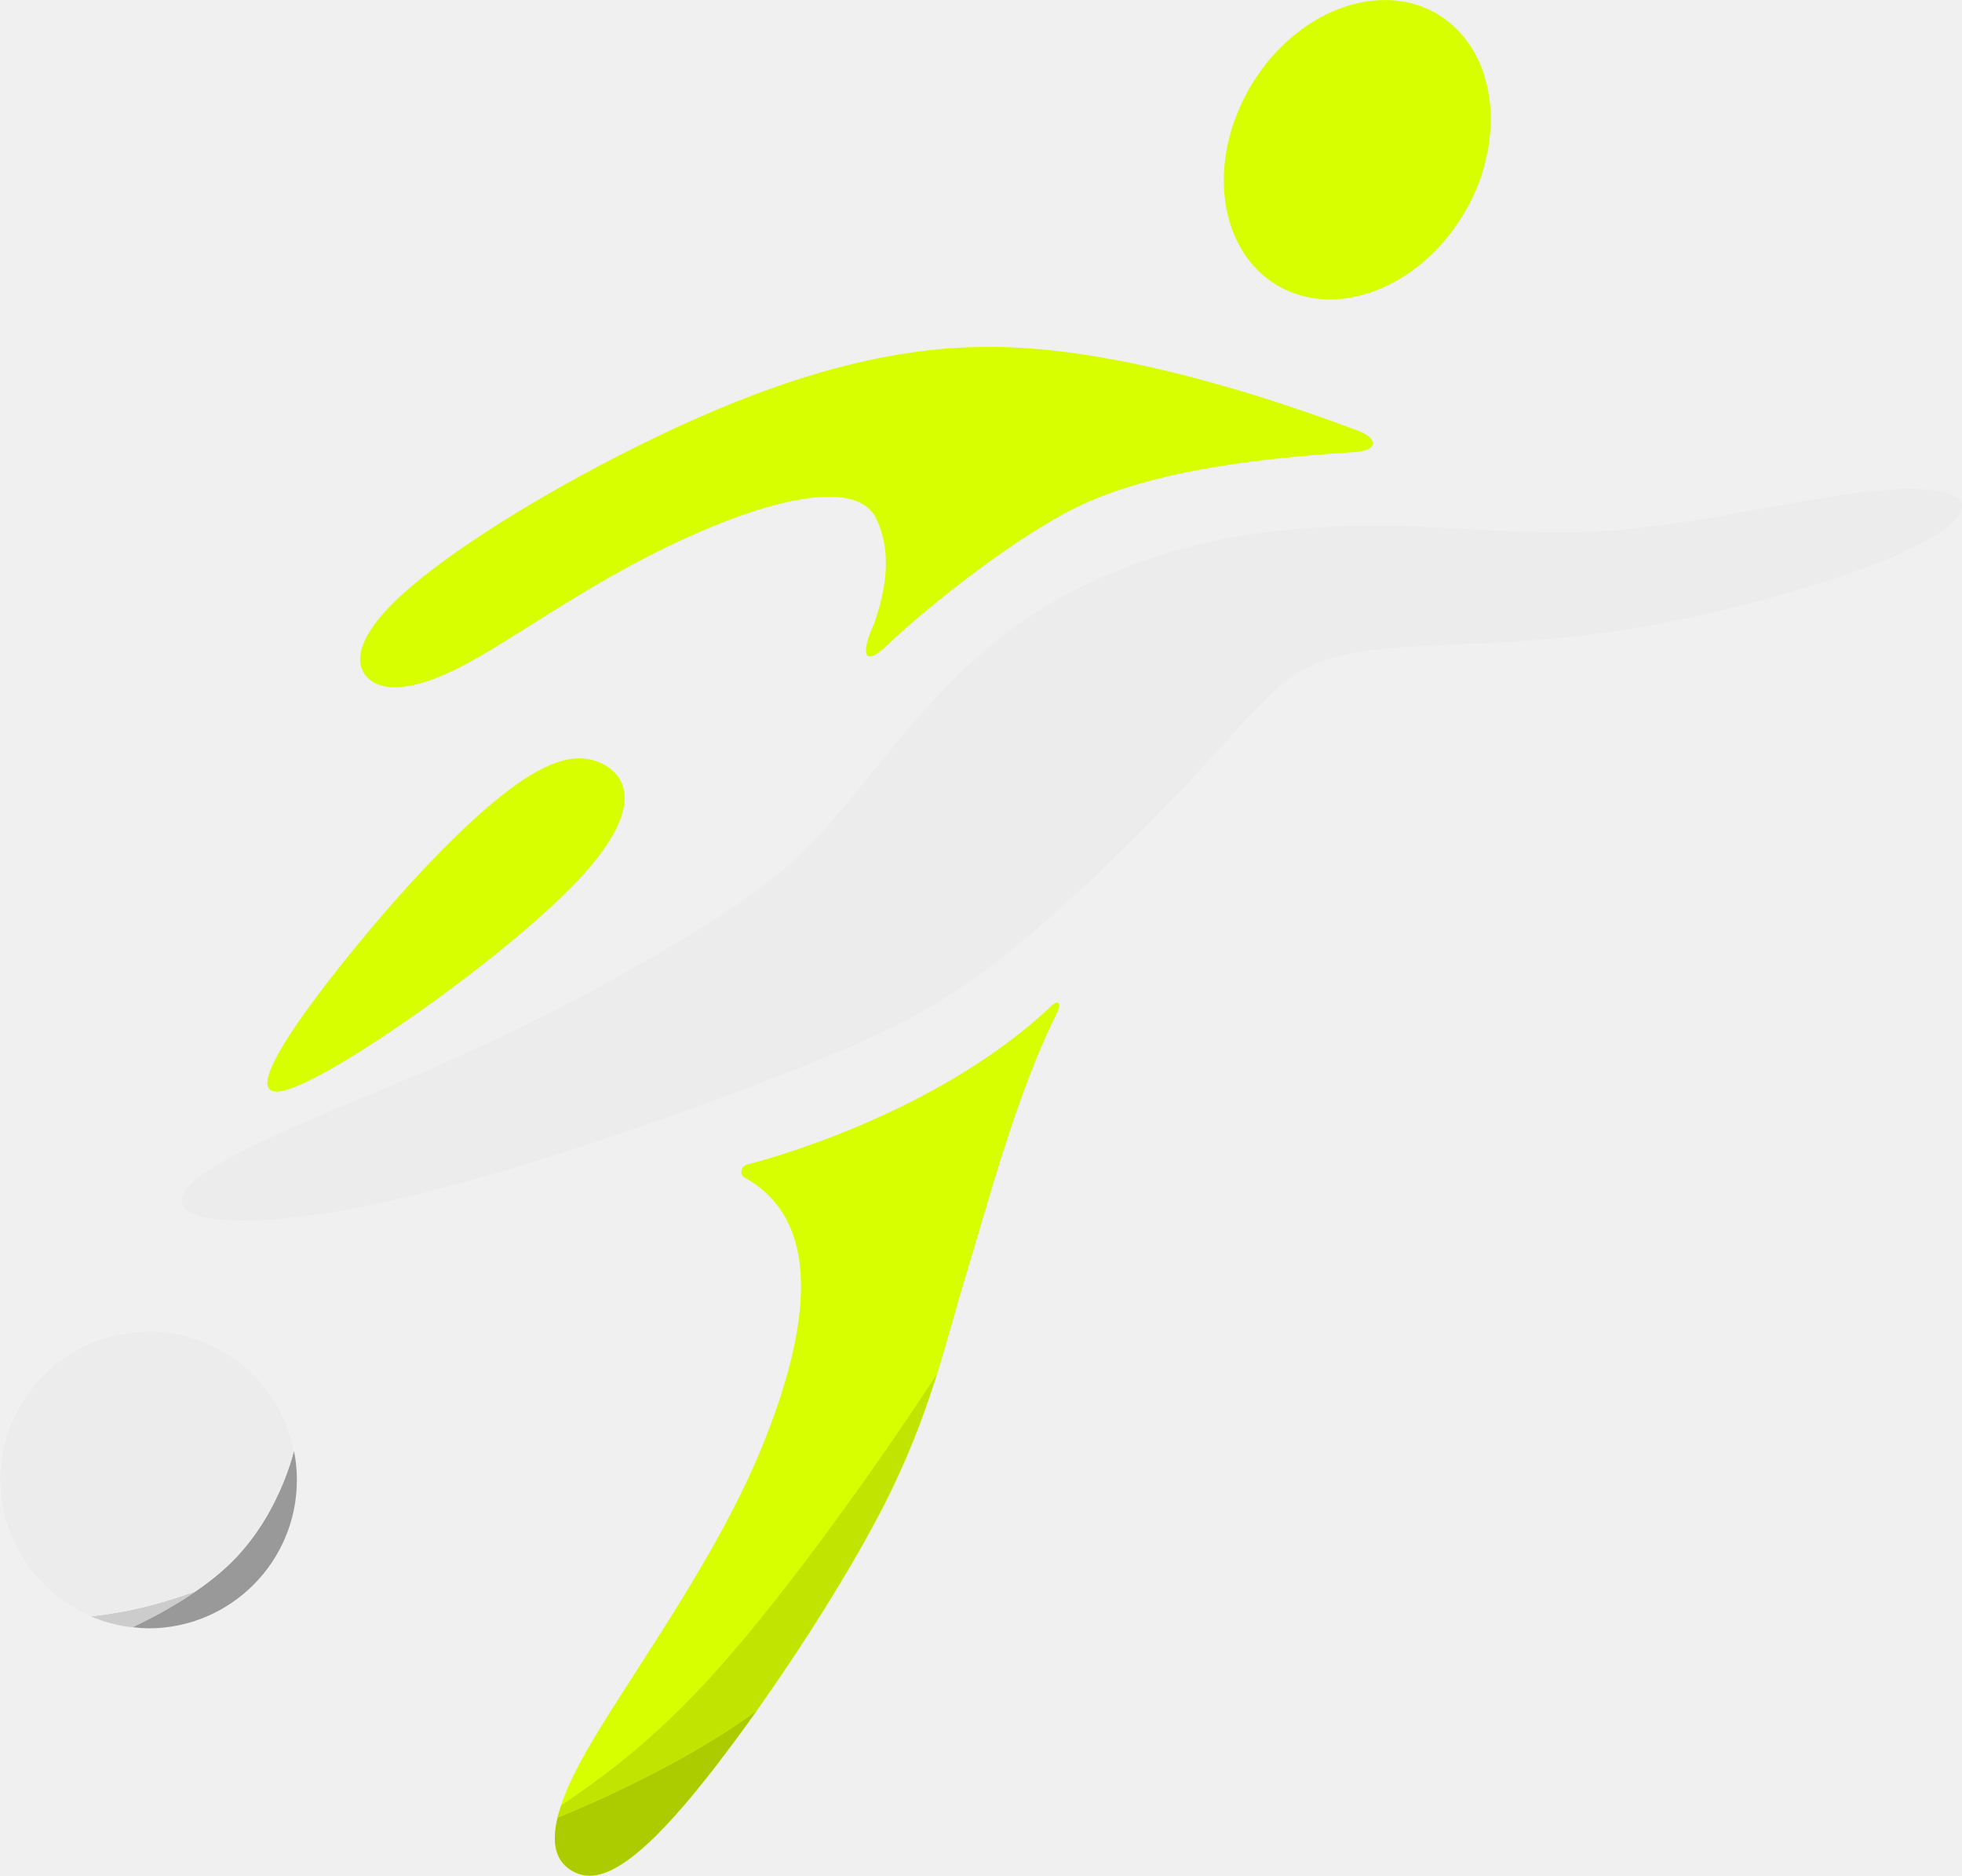
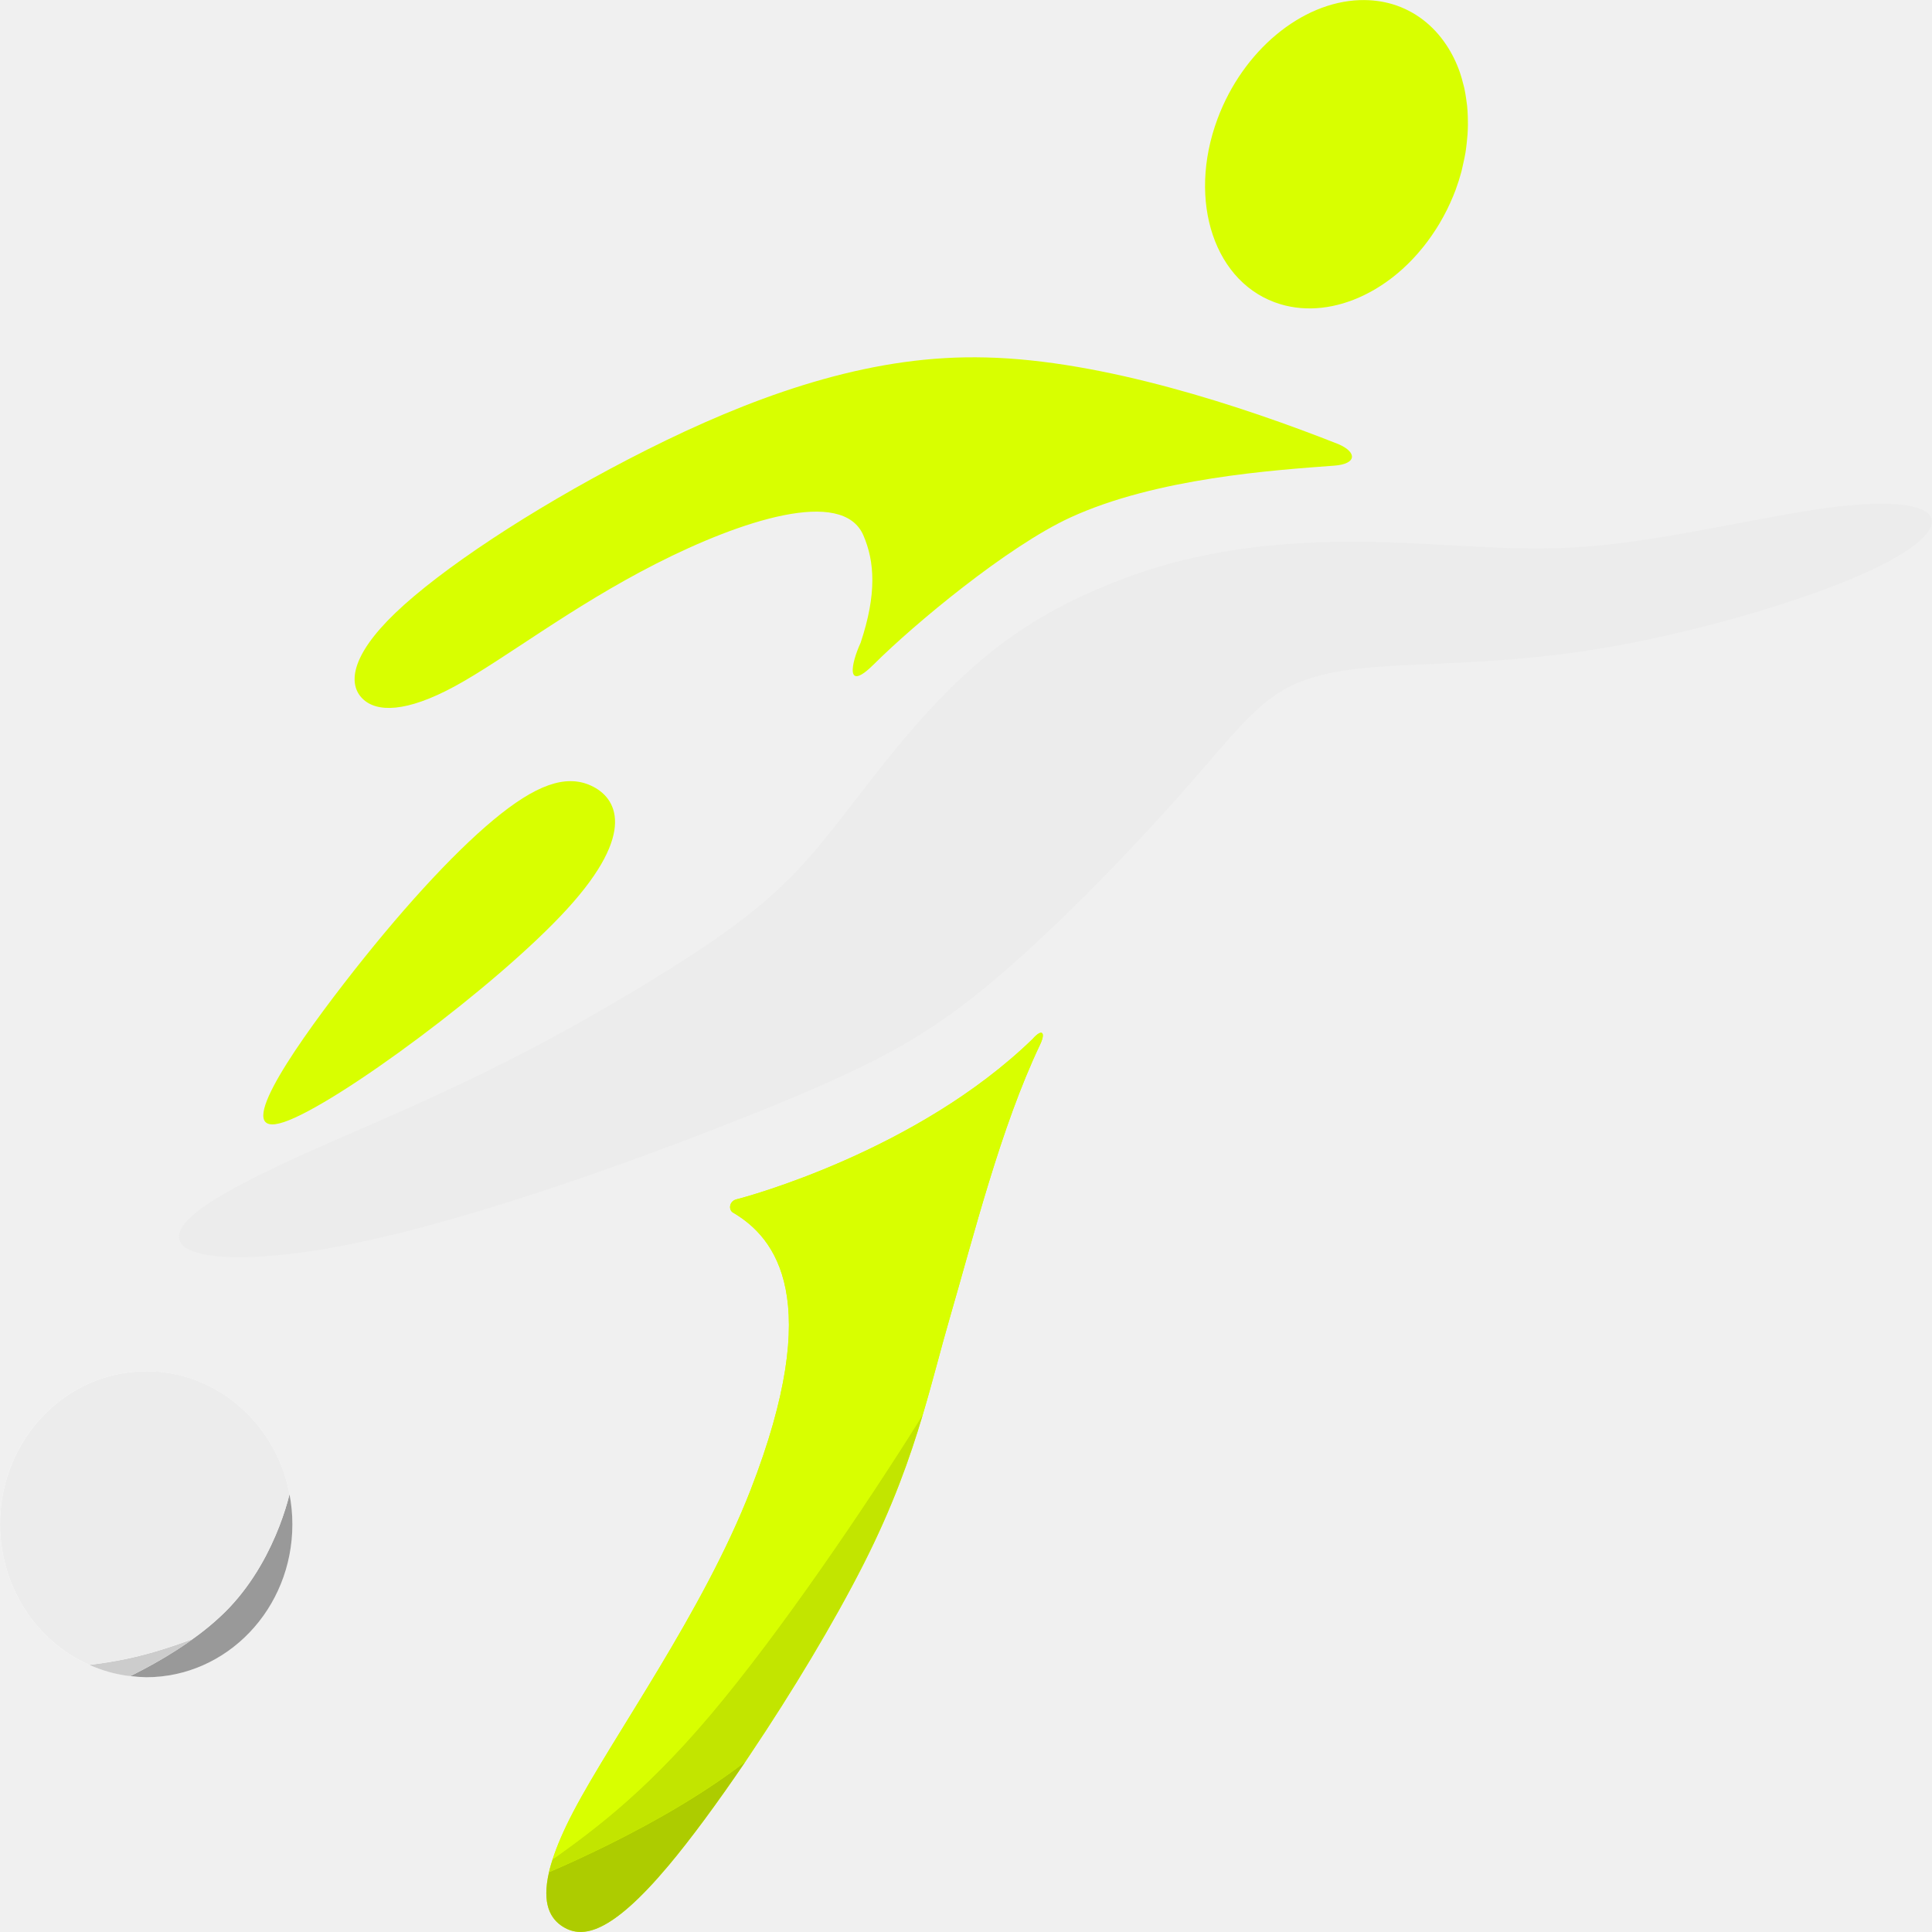
- <svg xmlns="http://www.w3.org/2000/svg" width="238.55" height="228.013" viewBox="0 0 63.116 60.328" version="1.1" id="svg1">
+ <svg xmlns="http://www.w3.org/2000/svg" width="239.874" height="239.874" viewBox="0 0 63.467 63.467" version="1.1" id="svg1">
  <defs id="defs1">
    </defs>
-   <g id="layer1" transform="translate(-83.33739,-106.1487)">
-     <g id="g45">
-       <path id="path33-9" style="fill:#ffffff;fill-opacity:1;stroke:none;stroke-width:0.024;stroke-linecap:round;stroke-linejoin:round;stroke-dasharray:none;stroke-dashoffset:0;stroke-opacity:1;paint-order:stroke fill markers" d="m 88.114,148.969 a 4.776,4.776 0 0 0 -4.776,4.776 4.776,4.776 0 0 0 2.897,4.383 4.776,4.776 0 0 0 0.023,0.008 4.776,4.776 0 0 0 1.249,0.342 4.776,4.776 0 0 0 0.088,0.006 4.776,4.776 0 0 0 0.519,0.038 4.776,4.776 0 0 0 4.776,-4.777 4.776,4.776 0 0 0 -0.095,-0.943 4.776,4.776 0 0 0 -0.023,-0.102 4.776,4.776 0 0 0 -4.659,-3.731 z m 4.076,5.443 c -0.052,0.105 -0.108,0.212 -0.167,0.32 -0.06,0.108 -0.123,0.217 -0.19,0.327 0.067,-0.11 0.131,-0.218 0.19,-0.327 0.06,-0.108 0.115,-0.215 0.167,-0.32 z m -2.366,2.783 c -0.12,0.086 -0.241,0.17 -0.363,0.251 0.056,-0.037 0.11,-0.076 0.165,-0.114 0.008,-0.006 0.016,-0.011 0.024,-0.017 0.058,-0.04 0.116,-0.079 0.174,-0.12 z m -0.454,0.227 c -0.117,0.04 -0.245,0.082 -0.38,0.125 0.135,-0.043 0.262,-0.085 0.38,-0.125 z" />
-       <g id="g44" transform="translate(0.021033,0.008965)">
-         <path id="path33" style="fill:#999999;fill-opacity:1;stroke:none;stroke-width:0.024;stroke-linecap:round;stroke-linejoin:round;stroke-dasharray:none;stroke-dashoffset:0;stroke-opacity:1;paint-order:stroke fill markers" d="m 92.775,152.793 c -0.005,0.02 -0.008,0.036 -0.014,0.057 -0.015,0.059 -0.034,0.124 -0.054,0.194 -0.021,0.07 -0.044,0.145 -0.071,0.225 -0.026,0.08 -0.055,0.164 -0.088,0.253 -0.032,0.088 -0.068,0.181 -0.106,0.276 -0.039,0.095 -0.081,0.194 -0.126,0.295 -0.045,0.101 -0.094,0.205 -0.146,0.31 -0.052,0.105 -0.108,0.212 -0.167,0.32 -0.06,0.108 -0.123,0.217 -0.19,0.327 -0.034,0.055 -0.068,0.11 -0.104,0.165 -0.036,0.055 -0.072,0.11 -0.11,0.165 -0.038,0.055 -0.076,0.109 -0.116,0.164 -0.04,0.055 -0.08,0.109 -0.122,0.163 -0.042,0.054 -0.084,0.108 -0.128,0.162 -0.044,0.054 -0.089,0.107 -0.135,0.16 -0.046,0.053 -0.093,0.105 -0.141,0.157 -0.048,0.052 -0.098,0.104 -0.148,0.155 -0.05,0.051 -0.102,0.101 -0.155,0.15 -0.053,0.05 -0.106,0.098 -0.161,0.147 -0.055,0.048 -0.11,0.096 -0.166,0.143 -0.056,0.047 -0.113,0.094 -0.171,0.14 -0.058,0.046 -0.116,0.091 -0.175,0.135 -0.059,0.044 -0.118,0.088 -0.178,0.131 -0.12,0.086 -0.241,0.17 -0.363,0.251 -0.122,0.081 -0.245,0.159 -0.367,0.234 -0.123,0.075 -0.245,0.147 -0.366,0.217 -0.121,0.069 -0.241,0.136 -0.359,0.199 -0.118,0.063 -0.234,0.123 -0.347,0.18 -0.113,0.057 -0.222,0.111 -0.328,0.162 -0.035,0.017 -0.066,0.031 -0.1,0.046 a 4.776,4.776 0 0 0 0.519,0.038 4.776,4.776 0 0 0 4.776,-4.777 4.776,4.776 0 0 0 -0.095,-0.943 z" />
-         <path id="path35" style="fill:#cccccc;fill-opacity:1;stroke:none;stroke-width:0.024;stroke-linecap:round;stroke-linejoin:round;stroke-dasharray:none;stroke-dashoffset:0;stroke-opacity:1;paint-order:stroke fill markers" d="m 89.605,157.323 c -0.08,0.029 -0.162,0.058 -0.256,0.09 -0.117,0.04 -0.245,0.082 -0.38,0.125 -0.067,0.021 -0.136,0.043 -0.207,0.065 -0.071,0.022 -0.143,0.043 -0.217,0.065 -0.074,0.021 -0.149,0.043 -0.225,0.064 -0.076,0.021 -0.153,0.042 -0.23,0.061 -0.078,0.02 -0.156,0.039 -0.235,0.058 -0.079,0.019 -0.157,0.037 -0.237,0.054 -0.079,0.017 -0.159,0.033 -0.238,0.049 -0.079,0.015 -0.158,0.03 -0.236,0.043 -0.078,0.014 -0.156,0.027 -0.233,0.039 -0.077,0.012 -0.153,0.024 -0.228,0.035 -0.075,0.011 -0.148,0.021 -0.22,0.03 -0.072,0.009 -0.143,0.018 -0.211,0.026 -0.005,6.2e-4 -0.01,9.4e-4 -0.015,0.002 a 4.776,4.776 0 0 0 1.249,0.342 4.776,4.776 0 0 0 0.088,0.006 c 0.034,-0.016 0.065,-0.03 0.1,-0.046 0.106,-0.051 0.215,-0.105 0.328,-0.162 0.113,-0.057 0.229,-0.117 0.347,-0.18 0.118,-0.063 0.237,-0.13 0.359,-0.199 0.121,-0.069 0.243,-0.141 0.366,-0.217 0.123,-0.075 0.245,-0.153 0.367,-0.234 0.055,-0.037 0.11,-0.076 0.165,-0.114 z" />
-         <path id="path38" style="fill:#ececec;fill-opacity:1;stroke:none;stroke-width:0.024;stroke-linecap:round;stroke-linejoin:round;stroke-dasharray:none;stroke-dashoffset:0;stroke-opacity:1;paint-order:stroke fill markers" d="m 88.093,148.96 a 4.776,4.776 0 0 0 -4.776,4.776 4.776,4.776 0 0 0 2.897,4.383 4.776,4.776 0 0 0 0.023,0.008 c 0.005,-6.1e-4 0.01,-9.3e-4 0.015,-0.002 0.069,-0.008 0.139,-0.017 0.211,-0.026 0.072,-0.009 0.145,-0.019 0.22,-0.03 0.075,-0.011 0.151,-0.022 0.228,-0.035 0.077,-0.012 0.154,-0.025 0.233,-0.039 0.078,-0.014 0.157,-0.028 0.236,-0.043 0.079,-0.015 0.159,-0.032 0.238,-0.049 0.079,-0.017 0.158,-0.035 0.237,-0.054 0.079,-0.019 0.157,-0.038 0.235,-0.058 0.078,-0.02 0.154,-0.041 0.23,-0.061 0.076,-0.021 0.151,-0.042 0.225,-0.064 0.074,-0.021 0.146,-0.043 0.217,-0.065 0.071,-0.022 0.14,-0.043 0.207,-0.065 0.135,-0.043 0.262,-0.085 0.38,-0.125 0.094,-0.032 0.176,-0.061 0.256,-0.09 0.008,-0.006 0.016,-0.011 0.024,-0.017 0.058,-0.04 0.116,-0.079 0.174,-0.12 0.06,-0.043 0.119,-0.087 0.178,-0.131 0.059,-0.044 0.117,-0.09 0.175,-0.135 0.058,-0.046 0.115,-0.092 0.171,-0.14 0.056,-0.047 0.111,-0.095 0.166,-0.143 0.055,-0.048 0.108,-0.097 0.161,-0.147 0.053,-0.05 0.104,-0.1 0.155,-0.15 0.05,-0.051 0.1,-0.103 0.148,-0.155 0.048,-0.052 0.095,-0.104 0.141,-0.157 0.046,-0.053 0.091,-0.106 0.135,-0.16 0.044,-0.054 0.086,-0.108 0.128,-0.162 0.042,-0.054 0.082,-0.109 0.122,-0.163 0.04,-0.055 0.078,-0.109 0.116,-0.164 0.038,-0.055 0.074,-0.11 0.11,-0.165 0.036,-0.055 0.07,-0.11 0.104,-0.165 0.067,-0.11 0.131,-0.218 0.19,-0.327 0.06,-0.108 0.115,-0.215 0.167,-0.32 0.052,-0.105 0.101,-0.209 0.146,-0.31 0.045,-0.101 0.087,-0.199 0.126,-0.295 0.039,-0.095 0.074,-0.188 0.106,-0.276 0.032,-0.088 0.061,-0.173 0.088,-0.253 0.026,-0.08 0.05,-0.155 0.071,-0.225 0.021,-0.07 0.039,-0.135 0.054,-0.194 0.006,-0.021 0.009,-0.038 0.014,-0.057 a 4.776,4.776 0 0 0 -0.023,-0.102 4.776,4.776 0 0 0 -4.659,-3.731 z m 1.249,8.445 c -0.118,0.04 -0.246,0.081 -0.381,0.124 0.135,-0.042 0.263,-0.084 0.381,-0.124 z" />
+   <g id="layer1" transform="translate(-83.46969,-104.5612)">
+     <g id="g1" transform="matrix(1.005535,0,0,1.051986,-0.3284774,-7.104763)">
+       <g id="g45">
+         <path id="path33-9" style="fill:#ffffff;fill-opacity:1;stroke:none;stroke-width:0.024;stroke-linecap:round;stroke-linejoin:round;stroke-dasharray:none;stroke-dashoffset:0;stroke-opacity:1;paint-order:stroke fill markers" d="m 88.114,148.969 a 4.776,4.776 0 0 0 -4.776,4.776 4.776,4.776 0 0 0 2.897,4.383 4.776,4.776 0 0 0 0.023,0.008 4.776,4.776 0 0 0 1.249,0.342 4.776,4.776 0 0 0 0.088,0.006 4.776,4.776 0 0 0 0.519,0.038 4.776,4.776 0 0 0 4.776,-4.777 4.776,4.776 0 0 0 -0.095,-0.943 4.776,4.776 0 0 0 -0.023,-0.102 4.776,4.776 0 0 0 -4.659,-3.731 z m 4.076,5.443 c -0.052,0.105 -0.108,0.212 -0.167,0.32 -0.06,0.108 -0.123,0.217 -0.19,0.327 0.067,-0.11 0.131,-0.218 0.19,-0.327 0.06,-0.108 0.115,-0.215 0.167,-0.32 z m -2.366,2.783 c -0.12,0.086 -0.241,0.17 -0.363,0.251 0.056,-0.037 0.11,-0.076 0.165,-0.114 0.008,-0.006 0.016,-0.011 0.024,-0.017 0.058,-0.04 0.116,-0.079 0.174,-0.12 z m -0.454,0.227 c -0.117,0.04 -0.245,0.082 -0.38,0.125 0.135,-0.043 0.262,-0.085 0.38,-0.125 z" />
+         <g id="g44" transform="translate(0.021033,0.008965)">
+           <path id="path33" style="fill:#999999;fill-opacity:1;stroke:none;stroke-width:0.024;stroke-linecap:round;stroke-linejoin:round;stroke-dasharray:none;stroke-dashoffset:0;stroke-opacity:1;paint-order:stroke fill markers" d="m 92.775,152.793 c -0.005,0.02 -0.008,0.036 -0.014,0.057 -0.015,0.059 -0.034,0.124 -0.054,0.194 -0.021,0.07 -0.044,0.145 -0.071,0.225 -0.026,0.08 -0.055,0.164 -0.088,0.253 -0.032,0.088 -0.068,0.181 -0.106,0.276 -0.039,0.095 -0.081,0.194 -0.126,0.295 -0.045,0.101 -0.094,0.205 -0.146,0.31 -0.052,0.105 -0.108,0.212 -0.167,0.32 -0.06,0.108 -0.123,0.217 -0.19,0.327 -0.034,0.055 -0.068,0.11 -0.104,0.165 -0.036,0.055 -0.072,0.11 -0.11,0.165 -0.038,0.055 -0.076,0.109 -0.116,0.164 -0.04,0.055 -0.08,0.109 -0.122,0.163 -0.042,0.054 -0.084,0.108 -0.128,0.162 -0.044,0.054 -0.089,0.107 -0.135,0.16 -0.046,0.053 -0.093,0.105 -0.141,0.157 -0.048,0.052 -0.098,0.104 -0.148,0.155 -0.05,0.051 -0.102,0.101 -0.155,0.15 -0.053,0.05 -0.106,0.098 -0.161,0.147 -0.055,0.048 -0.11,0.096 -0.166,0.143 -0.056,0.047 -0.113,0.094 -0.171,0.14 -0.058,0.046 -0.116,0.091 -0.175,0.135 -0.059,0.044 -0.118,0.088 -0.178,0.131 -0.12,0.086 -0.241,0.17 -0.363,0.251 -0.122,0.081 -0.245,0.159 -0.367,0.234 -0.123,0.075 -0.245,0.147 -0.366,0.217 -0.121,0.069 -0.241,0.136 -0.359,0.199 -0.118,0.063 -0.234,0.123 -0.347,0.18 -0.113,0.057 -0.222,0.111 -0.328,0.162 -0.035,0.017 -0.066,0.031 -0.1,0.046 a 4.776,4.776 0 0 0 0.519,0.038 4.776,4.776 0 0 0 4.776,-4.777 4.776,4.776 0 0 0 -0.095,-0.943 z" />
+           <path id="path35" style="fill:#cccccc;fill-opacity:1;stroke:none;stroke-width:0.024;stroke-linecap:round;stroke-linejoin:round;stroke-dasharray:none;stroke-dashoffset:0;stroke-opacity:1;paint-order:stroke fill markers" d="m 89.605,157.323 c -0.08,0.029 -0.162,0.058 -0.256,0.09 -0.117,0.04 -0.245,0.082 -0.38,0.125 -0.067,0.021 -0.136,0.043 -0.207,0.065 -0.071,0.022 -0.143,0.043 -0.217,0.065 -0.074,0.021 -0.149,0.043 -0.225,0.064 -0.076,0.021 -0.153,0.042 -0.23,0.061 -0.078,0.02 -0.156,0.039 -0.235,0.058 -0.079,0.019 -0.157,0.037 -0.237,0.054 -0.079,0.017 -0.159,0.033 -0.238,0.049 -0.079,0.015 -0.158,0.03 -0.236,0.043 -0.078,0.014 -0.156,0.027 -0.233,0.039 -0.077,0.012 -0.153,0.024 -0.228,0.035 -0.075,0.011 -0.148,0.021 -0.22,0.03 -0.072,0.009 -0.143,0.018 -0.211,0.026 -0.005,6.2e-4 -0.01,9.4e-4 -0.015,0.002 a 4.776,4.776 0 0 0 1.249,0.342 4.776,4.776 0 0 0 0.088,0.006 c 0.034,-0.016 0.065,-0.03 0.1,-0.046 0.106,-0.051 0.215,-0.105 0.328,-0.162 0.113,-0.057 0.229,-0.117 0.347,-0.18 0.118,-0.063 0.237,-0.13 0.359,-0.199 0.121,-0.069 0.243,-0.141 0.366,-0.217 0.123,-0.075 0.245,-0.153 0.367,-0.234 0.055,-0.037 0.11,-0.076 0.165,-0.114 z" />
+           <path id="path38" style="fill:#ececec;fill-opacity:1;stroke:none;stroke-width:0.024;stroke-linecap:round;stroke-linejoin:round;stroke-dasharray:none;stroke-dashoffset:0;stroke-opacity:1;paint-order:stroke fill markers" d="m 88.093,148.96 a 4.776,4.776 0 0 0 -4.776,4.776 4.776,4.776 0 0 0 2.897,4.383 4.776,4.776 0 0 0 0.023,0.008 c 0.005,-6.1e-4 0.01,-9.3e-4 0.015,-0.002 0.069,-0.008 0.139,-0.017 0.211,-0.026 0.072,-0.009 0.145,-0.019 0.22,-0.03 0.075,-0.011 0.151,-0.022 0.228,-0.035 0.077,-0.012 0.154,-0.025 0.233,-0.039 0.078,-0.014 0.157,-0.028 0.236,-0.043 0.079,-0.015 0.159,-0.032 0.238,-0.049 0.079,-0.017 0.158,-0.035 0.237,-0.054 0.079,-0.019 0.157,-0.038 0.235,-0.058 0.078,-0.02 0.154,-0.041 0.23,-0.061 0.076,-0.021 0.151,-0.042 0.225,-0.064 0.074,-0.021 0.146,-0.043 0.217,-0.065 0.071,-0.022 0.14,-0.043 0.207,-0.065 0.135,-0.043 0.262,-0.085 0.38,-0.125 0.094,-0.032 0.176,-0.061 0.256,-0.09 0.008,-0.006 0.016,-0.011 0.024,-0.017 0.058,-0.04 0.116,-0.079 0.174,-0.12 0.06,-0.043 0.119,-0.087 0.178,-0.131 0.059,-0.044 0.117,-0.09 0.175,-0.135 0.058,-0.046 0.115,-0.092 0.171,-0.14 0.056,-0.047 0.111,-0.095 0.166,-0.143 0.055,-0.048 0.108,-0.097 0.161,-0.147 0.053,-0.05 0.104,-0.1 0.155,-0.15 0.05,-0.051 0.1,-0.103 0.148,-0.155 0.048,-0.052 0.095,-0.104 0.141,-0.157 0.046,-0.053 0.091,-0.106 0.135,-0.16 0.044,-0.054 0.086,-0.108 0.128,-0.162 0.042,-0.054 0.082,-0.109 0.122,-0.163 0.04,-0.055 0.078,-0.109 0.116,-0.164 0.038,-0.055 0.074,-0.11 0.11,-0.165 0.036,-0.055 0.07,-0.11 0.104,-0.165 0.067,-0.11 0.131,-0.218 0.19,-0.327 0.06,-0.108 0.115,-0.215 0.167,-0.32 0.052,-0.105 0.101,-0.209 0.146,-0.31 0.045,-0.101 0.087,-0.199 0.126,-0.295 0.039,-0.095 0.074,-0.188 0.106,-0.276 0.032,-0.088 0.061,-0.173 0.088,-0.253 0.026,-0.08 0.05,-0.155 0.071,-0.225 0.021,-0.07 0.039,-0.135 0.054,-0.194 0.006,-0.021 0.009,-0.038 0.014,-0.057 a 4.776,4.776 0 0 0 -0.023,-0.102 4.776,4.776 0 0 0 -4.659,-3.731 z m 1.249,8.445 c -0.118,0.04 -0.246,0.081 -0.381,0.124 0.135,-0.042 0.263,-0.084 0.381,-0.124 z" />
+         </g>
      </g>
+       <path id="path14" style="fill:#d8ff00;fill-opacity:1;stroke-width:2.923;stroke-dasharray:none" d="m 127.763,106.151 a 3.995,5.068 30.477 0 0 -4.648,3.702 3.995,5.068 30.477 0 0 2.059,5.796 3.995,5.068 30.477 0 0 2.737,-0.289 3.995,5.068 30.477 0 0 0.012,-0.006 3.995,5.068 30.477 0 0 0.099,-0.048 3.995,5.068 30.477 0 0 0.052,-0.026 3.995,5.068 30.477 0 0 0.052,-0.027 3.995,5.068 30.477 0 0 0.11,-0.059 3.995,5.068 30.477 0 0 0.011,-0.006 3.995,5.068 30.477 0 0 0.061,-0.035 3.995,5.068 30.477 0 0 0.008,-0.005 3.995,5.068 30.477 0 0 0.097,-0.058 3.995,5.068 30.477 0 0 0.062,-0.038 3.995,5.068 30.477 0 0 0.058,-0.037 3.995,5.068 30.477 0 0 0.099,-0.065 3.995,5.068 30.477 0 0 0.049,-0.034 3.995,5.068 30.477 0 0 0.126,-0.089 3.995,5.068 30.477 0 0 0.036,-0.027 3.995,5.068 30.477 0 0 0.095,-0.073 3.995,5.068 30.477 0 0 0.075,-0.059 3.995,5.068 30.477 0 0 0.147,-0.123 3.995,5.068 30.477 0 0 0.029,-0.026 3.995,5.068 30.477 0 0 0.143,-0.129 3.995,5.068 30.477 0 0 0.029,-0.028 3.995,5.068 30.477 0 0 0.012,-0.011 3.995,5.068 30.477 0 0 0.103,-0.101 3.995,5.068 30.477 0 0 0.035,-0.036 3.995,5.068 30.477 0 0 0.036,-0.037 3.995,5.068 30.477 0 0 0.116,-0.123 3.995,5.068 30.477 0 0 0.013,-0.015 3.995,5.068 30.477 0 0 0.129,-0.147 3.995,5.068 30.477 0 0 0.035,-0.04 3.995,5.068 30.477 0 0 0.122,-0.151 3.995,5.068 30.477 0 0 0.017,-0.022 3.995,5.068 30.477 0 0 0.119,-0.158 3.995,5.068 30.477 0 0 0.023,-0.032 3.995,5.068 30.477 0 0 0.109,-0.156 3.995,5.068 30.477 0 0 0.023,-0.034 3.995,5.068 30.477 0 0 0.003,-0.004 3.995,5.068 30.477 0 0 0.105,-0.162 3.995,5.068 30.477 0 0 0.001,-0.002 3.995,5.068 30.477 0 0 0.024,-0.04 3.995,5.068 30.477 0 0 0.103,-0.174 3.995,5.068 30.477 0 0 0.104,-0.189 3.995,5.068 30.477 0 0 0.013,-0.024 3.995,5.068 30.477 0 0 0.1,-0.201 3.995,5.068 30.477 0 0 0.094,-0.207 3.995,5.068 30.477 0 0 0.005,-0.01 3.995,5.068 30.477 0 0 0.087,-0.21 3.995,5.068 30.477 0 0 0.191,-0.577 3.995,5.068 30.477 0 0 0.057,-0.242 3.995,5.068 30.477 0 0 0.072,-0.335 3.995,5.068 30.477 0 0 0.041,-0.299 3.995,5.068 30.477 0 0 0.028,-0.278 3.995,5.068 30.477 0 0 0.012,-0.317 3.995,5.068 30.477 0 0 -0.004,-0.246 3.995,5.068 30.477 0 0 -0.022,-0.33 3.995,5.068 30.477 0 0 -0.028,-0.198 3.995,5.068 30.477 0 0 -0.064,-0.356 3.995,5.068 30.477 0 0 -0.028,-0.102 3.995,5.068 30.477 0 0 -0.118,-0.393 3.995,5.068 30.477 0 0 -0.195,-0.444 3.995,5.068 30.477 0 0 -0.242,-0.402 3.995,5.068 30.477 0 0 -0.003,-0.004 3.995,5.068 30.477 0 0 -1.755,-1.273 3.995,5.068 30.477 0 0 -1.069,-0.128 z" />
+       <g id="g43">
+         <path id="path3-5" style="fill:#d8ff00;fill-opacity:1;stroke-width:2.82;stroke-dasharray:none" d="m 117.33,138.399 c -0.059,0.009 -0.149,0.072 -0.263,0.198 h -5.2e-4 c -3.769,3.491 -9.347,4.927 -9.671,5.003 -0.234,0.055 -0.269,0.325 -0.111,0.414 1.398,0.786 2.996,2.707 0.576,8.655 -1.554,3.819 -4.491,7.68 -5.79,10.047 -0.321,0.585 -0.539,1.076 -0.68,1.493 -0.038,0.111 -0.072,0.221 -0.099,0.321 -0.007,0.027 -0.011,0.051 -0.018,0.078 0.272,-0.112 0.572,-0.238 0.897,-0.381 -0.325,0.143 -0.625,0.27 -0.897,0.381 -0.242,0.995 0.047,1.469 0.469,1.713 0.631,0.364 1.554,0.218 3.424,-1.906 0.735,-0.836 1.618,-1.982 2.521,-3.255 0.058,-0.081 0.116,-0.167 0.174,-0.249 5.7e-4,-8.1e-4 9.8e-4,-0.002 0.002,-0.003 1.337,-1.905 2.702,-4.063 3.69,-5.925 0.95,-1.791 1.509,-3.305 1.931,-4.66 0.334,-1.07 0.585,-2.044 0.864,-2.961 0.805,-2.646 1.682,-6.011 2.969,-8.597 0.122,-0.246 0.113,-0.381 0.015,-0.366 z m -9.907,20.271 c -0.298,0.36 -0.592,0.705 -0.877,1.027 -0.285,0.322 -0.562,0.623 -0.831,0.904 -0.269,0.281 -0.531,0.542 -0.785,0.787 -0.254,0.245 -0.502,0.472 -0.742,0.685 0.241,-0.213 0.488,-0.441 0.742,-0.685 0.254,-0.245 0.516,-0.506 0.785,-0.787 0.269,-0.281 0.546,-0.582 0.831,-0.904 0.285,-0.322 0.578,-0.666 0.877,-1.027 z m -0.098,2.751 c -0.185,0.128 -0.373,0.255 -0.564,0.38 -0.191,0.124 -0.385,0.246 -0.581,0.366 -0.196,0.119 -0.394,0.236 -0.592,0.35 0.199,-0.114 0.396,-0.231 0.592,-0.35 0.161,-0.098 0.319,-0.198 0.476,-0.3 0.035,-0.022 0.07,-0.044 0.105,-0.066 0.191,-0.124 0.379,-0.251 0.564,-0.38 z" />
+         <g id="g42" transform="translate(0.01762194,-0.008375)">
+           <path id="path3" style="fill:#adcc00;fill-opacity:1;stroke-width:2.82;stroke-dasharray:none" d="m 107.669,161.169 c -0.12,0.087 -0.239,0.174 -0.362,0.26 -0.185,0.128 -0.373,0.255 -0.564,0.38 -0.191,0.124 -0.385,0.246 -0.581,0.366 -0.196,0.119 -0.394,0.236 -0.592,0.35 -0.199,0.114 -0.398,0.226 -0.597,0.334 -0.199,0.108 -0.398,0.214 -0.595,0.316 -0.197,0.102 -0.393,0.201 -0.587,0.297 -0.193,0.096 -0.384,0.188 -0.571,0.277 -0.187,0.089 -0.37,0.173 -0.548,0.255 -0.178,0.081 -0.352,0.159 -0.519,0.233 -0.325,0.143 -0.625,0.27 -0.897,0.381 -0.242,0.995 0.047,1.469 0.469,1.713 0.631,0.364 1.554,0.218 3.424,-1.906 0.735,-0.836 1.618,-1.982 2.521,-3.255 z" />
+           <path id="path40" style="fill:#c2e500;fill-opacity:1;stroke-width:2.82;stroke-dasharray:none" d="m 113.465,150.332 c -0.057,0.088 -0.091,0.143 -0.151,0.235 -0.212,0.324 -0.441,0.669 -0.685,1.03 -0.244,0.361 -0.501,0.739 -0.77,1.128 -0.269,0.388 -0.549,0.787 -0.836,1.192 -0.287,0.404 -0.583,0.814 -0.883,1.224 -0.3,0.41 -0.604,0.82 -0.91,1.224 -0.306,0.404 -0.613,0.802 -0.918,1.19 -0.305,0.388 -0.609,0.764 -0.907,1.124 -0.298,0.36 -0.592,0.705 -0.877,1.027 -0.285,0.322 -0.562,0.623 -0.831,0.904 -0.269,0.281 -0.531,0.542 -0.785,0.787 -0.254,0.245 -0.502,0.472 -0.742,0.685 -0.241,0.213 -0.474,0.411 -0.702,0.597 -0.228,0.186 -0.45,0.36 -0.666,0.523 -0.216,0.164 -0.426,0.318 -0.631,0.464 -0.205,0.146 -0.405,0.285 -0.601,0.419 -0.067,0.046 -0.131,0.088 -0.197,0.133 -0.038,0.111 -0.072,0.221 -0.099,0.321 -0.007,0.027 -0.011,0.051 -0.018,0.078 0.272,-0.112 0.572,-0.238 0.897,-0.381 0.168,-0.074 0.341,-0.152 0.519,-0.233 0.178,-0.081 0.361,-0.166 0.548,-0.255 0.187,-0.089 0.377,-0.181 0.571,-0.277 0.193,-0.096 0.389,-0.194 0.587,-0.297 0.197,-0.102 0.396,-0.207 0.595,-0.316 0.199,-0.108 0.399,-0.22 0.597,-0.334 0.199,-0.114 0.396,-0.231 0.592,-0.35 0.161,-0.098 0.319,-0.198 0.476,-0.3 0.172,-0.128 0.344,-0.257 0.515,-0.391 0.231,-0.182 0.461,-0.37 0.687,-0.562 -0.227,0.193 -0.456,0.38 -0.687,0.562 -0.171,0.134 -0.343,0.263 -0.515,0.391 0.035,-0.022 0.07,-0.044 0.105,-0.066 0.191,-0.124 0.379,-0.251 0.564,-0.38 0.123,-0.086 0.242,-0.173 0.362,-0.26 0.058,-0.081 0.116,-0.167 0.174,-0.249 5.7e-4,-8.1e-4 9.8e-4,-0.002 0.002,-0.003 1.337,-1.905 2.702,-4.063 3.69,-5.925 0.95,-1.791 1.509,-3.305 1.931,-4.66 z" />
+           <path id="path41" style="fill:#d8ff00;fill-opacity:1;stroke-width:2.82;stroke-dasharray:none" d="m 117.313,138.407 c -0.059,0.009 -0.149,0.072 -0.263,0.198 h -5.2e-4 c -3.769,3.491 -9.347,4.927 -9.671,5.003 -0.234,0.055 -0.269,0.325 -0.111,0.414 1.398,0.786 2.996,2.707 0.576,8.655 -1.554,3.819 -4.491,7.68 -5.79,10.047 -0.321,0.585 -0.539,1.076 -0.68,1.493 0.066,-0.045 0.13,-0.087 0.197,-0.133 0.196,-0.134 0.396,-0.273 0.601,-0.419 0.205,-0.146 0.416,-0.3 0.631,-0.464 0.216,-0.164 0.438,-0.337 0.666,-0.523 0.228,-0.186 0.461,-0.384 0.702,-0.597 0.241,-0.213 0.488,-0.441 0.742,-0.685 0.254,-0.245 0.516,-0.506 0.785,-0.787 0.269,-0.281 0.546,-0.582 0.831,-0.904 0.285,-0.322 0.578,-0.666 0.877,-1.027 0.298,-0.36 0.602,-0.737 0.907,-1.124 0.305,-0.388 0.612,-0.786 0.918,-1.19 0.306,-0.404 0.61,-0.814 0.91,-1.224 0.3,-0.41 0.595,-0.819 0.883,-1.224 0.287,-0.404 0.567,-0.803 0.836,-1.192 0.269,-0.388 0.526,-0.766 0.77,-1.128 0.243,-0.361 0.473,-0.706 0.685,-1.03 0.06,-0.092 0.094,-0.146 0.151,-0.235 0.334,-1.07 0.585,-2.044 0.864,-2.961 0.805,-2.646 1.682,-6.011 2.969,-8.597 0.122,-0.246 0.113,-0.381 0.015,-0.366 z" />
+         </g>
+       </g>
+       <path id="path21" style="fill:#d8ff00;fill-opacity:1;stroke-width:2.82;stroke-dasharray:none" d="m 115.552,117.31 c -0.446,-0.01 -0.892,-0.005 -1.338,0.02 -3.569,0.194 -7.113,1.554 -10.343,3.156 -3.229,1.602 -6.142,3.448 -7.623,4.807 -1.481,1.36 -1.53,2.234 -1.069,2.671 0.461,0.437 1.433,0.437 3.023,-0.389 1.59,-0.826 3.799,-2.477 6.567,-3.824 2.768,-1.347 6.094,-2.392 6.774,-0.886 0.369,0.817 0.443,1.83 -0.091,3.357 -0.307,0.636 -0.515,1.574 0.443,0.661 1.302,-1.241 4.358,-3.673 6.407,-4.574 2.816,-1.239 6.678,-1.481 8.632,-1.621 0.731,-0.053 0.742,-0.416 0.136,-0.668 -3.13,-1.182 -7.699,-2.625 -11.518,-2.71 z" />
+       <path style="fill:#d8ff00;fill-opacity:0.999;stroke:none;stroke-width:0.026;stroke-linecap:round;stroke-linejoin:round;stroke-dasharray:none;stroke-dashoffset:0;stroke-opacity:1;paint-order:stroke fill markers" d="m 101.299,130.107 c -1.688,0.587 -6.851,4.442 -9.078,6.902 -2.227,2.46 -1.518,3.523 -0.674,3.867 0.844,0.344 1.822,-0.032 3.156,-1.151 1.333,-1.119 3.021,-2.981 4.759,-5.252 1.738,-2.272 3.525,-4.953 1.837,-4.366 z" id="path31" transform="rotate(-178.477,97.02877,135.7048)" />
+       <path style="fill:#ececec;fill-opacity:0.999;stroke:none;stroke-width:0.026;stroke-linecap:round;stroke-linejoin:round;stroke-dasharray:none;stroke-dashoffset:0;stroke-opacity:1;paint-order:stroke fill markers" d="m 128.561,122.903 c -2.512,-0.076 -5.647,0.015 -8.752,1.149 -3.105,1.134 -5.16,2.588 -7.866,5.862 -2.706,3.274 -3.03,4.169 -8.768,7.385 -5.738,3.216 -9.642,4.277 -12.685,5.937 -3.043,1.661 -1.124,2.392 3.031,1.768 4.156,-0.624 10.241,-2.729 14.139,-4.218 3.898,-1.49 5.633,-2.372 7.703,-4.001 2.07,-1.629 4.475,-4.003 6.073,-5.708 1.598,-1.705 2.39,-2.74 3.318,-3.364 0.929,-0.624 1.994,-0.837 3.729,-0.944 1.735,-0.107 4.14,-0.107 6.959,-0.551 2.818,-0.444 6.05,-1.333 8.09,-2.133 2.04,-0.801 2.888,-1.514 2.716,-1.945 -0.172,-0.431 -1.363,-0.579 -3.434,-0.311 -2.07,0.268 -5.019,0.953 -7.438,1.173 -2.418,0.22 -4.306,-0.023 -6.817,-0.099 z" id="path32" transform="translate(0.1826568,0.1826568)" />
    </g>
-     <path id="path14" style="fill:#d8ff00;fill-opacity:1;stroke-width:2.923;stroke-dasharray:none" d="m 127.763,106.151 a 3.995,5.068 30.477 0 0 -4.648,3.702 3.995,5.068 30.477 0 0 2.059,5.796 3.995,5.068 30.477 0 0 2.737,-0.289 3.995,5.068 30.477 0 0 0.012,-0.006 3.995,5.068 30.477 0 0 0.099,-0.048 3.995,5.068 30.477 0 0 0.052,-0.026 3.995,5.068 30.477 0 0 0.052,-0.027 3.995,5.068 30.477 0 0 0.11,-0.059 3.995,5.068 30.477 0 0 0.011,-0.006 3.995,5.068 30.477 0 0 0.061,-0.035 3.995,5.068 30.477 0 0 0.008,-0.005 3.995,5.068 30.477 0 0 0.097,-0.058 3.995,5.068 30.477 0 0 0.062,-0.038 3.995,5.068 30.477 0 0 0.058,-0.037 3.995,5.068 30.477 0 0 0.099,-0.065 3.995,5.068 30.477 0 0 0.049,-0.034 3.995,5.068 30.477 0 0 0.126,-0.089 3.995,5.068 30.477 0 0 0.036,-0.027 3.995,5.068 30.477 0 0 0.095,-0.073 3.995,5.068 30.477 0 0 0.075,-0.059 3.995,5.068 30.477 0 0 0.147,-0.123 3.995,5.068 30.477 0 0 0.029,-0.026 3.995,5.068 30.477 0 0 0.143,-0.129 3.995,5.068 30.477 0 0 0.029,-0.028 3.995,5.068 30.477 0 0 0.012,-0.011 3.995,5.068 30.477 0 0 0.103,-0.101 3.995,5.068 30.477 0 0 0.035,-0.036 3.995,5.068 30.477 0 0 0.036,-0.037 3.995,5.068 30.477 0 0 0.116,-0.123 3.995,5.068 30.477 0 0 0.013,-0.015 3.995,5.068 30.477 0 0 0.129,-0.147 3.995,5.068 30.477 0 0 0.035,-0.04 3.995,5.068 30.477 0 0 0.122,-0.151 3.995,5.068 30.477 0 0 0.017,-0.022 3.995,5.068 30.477 0 0 0.119,-0.158 3.995,5.068 30.477 0 0 0.023,-0.032 3.995,5.068 30.477 0 0 0.109,-0.156 3.995,5.068 30.477 0 0 0.023,-0.034 3.995,5.068 30.477 0 0 0.003,-0.004 3.995,5.068 30.477 0 0 0.105,-0.162 3.995,5.068 30.477 0 0 0.001,-0.002 3.995,5.068 30.477 0 0 0.024,-0.04 3.995,5.068 30.477 0 0 0.103,-0.174 3.995,5.068 30.477 0 0 0.104,-0.189 3.995,5.068 30.477 0 0 0.013,-0.024 3.995,5.068 30.477 0 0 0.1,-0.201 3.995,5.068 30.477 0 0 0.094,-0.207 3.995,5.068 30.477 0 0 0.005,-0.01 3.995,5.068 30.477 0 0 0.087,-0.21 3.995,5.068 30.477 0 0 0.191,-0.577 3.995,5.068 30.477 0 0 0.057,-0.242 3.995,5.068 30.477 0 0 0.072,-0.335 3.995,5.068 30.477 0 0 0.041,-0.299 3.995,5.068 30.477 0 0 0.028,-0.278 3.995,5.068 30.477 0 0 0.012,-0.317 3.995,5.068 30.477 0 0 -0.004,-0.246 3.995,5.068 30.477 0 0 -0.022,-0.33 3.995,5.068 30.477 0 0 -0.028,-0.198 3.995,5.068 30.477 0 0 -0.064,-0.356 3.995,5.068 30.477 0 0 -0.028,-0.102 3.995,5.068 30.477 0 0 -0.118,-0.393 3.995,5.068 30.477 0 0 -0.195,-0.444 3.995,5.068 30.477 0 0 -0.242,-0.402 3.995,5.068 30.477 0 0 -0.003,-0.004 3.995,5.068 30.477 0 0 -1.755,-1.273 3.995,5.068 30.477 0 0 -1.069,-0.128 z" />
-     <g id="g43">
-       <path id="path3-5" style="fill:#d8ff00;fill-opacity:1;stroke-width:2.82;stroke-dasharray:none" d="m 117.33,138.399 c -0.059,0.009 -0.149,0.072 -0.263,0.198 h -5.2e-4 c -3.769,3.491 -9.347,4.927 -9.671,5.003 -0.234,0.055 -0.269,0.325 -0.111,0.414 1.398,0.786 2.996,2.707 0.576,8.655 -1.554,3.819 -4.491,7.68 -5.79,10.047 -0.321,0.585 -0.539,1.076 -0.68,1.493 -0.038,0.111 -0.072,0.221 -0.099,0.321 -0.007,0.027 -0.011,0.051 -0.018,0.078 0.272,-0.112 0.572,-0.238 0.897,-0.381 -0.325,0.143 -0.625,0.27 -0.897,0.381 -0.242,0.995 0.047,1.469 0.469,1.713 0.631,0.364 1.554,0.218 3.424,-1.906 0.735,-0.836 1.618,-1.982 2.521,-3.255 0.058,-0.081 0.116,-0.167 0.174,-0.249 5.7e-4,-8.1e-4 9.8e-4,-0.002 0.002,-0.003 1.337,-1.905 2.702,-4.063 3.69,-5.925 0.95,-1.791 1.509,-3.305 1.931,-4.66 0.334,-1.07 0.585,-2.044 0.864,-2.961 0.805,-2.646 1.682,-6.011 2.969,-8.597 0.122,-0.246 0.113,-0.381 0.015,-0.366 z m -9.907,20.271 c -0.298,0.36 -0.592,0.705 -0.877,1.027 -0.285,0.322 -0.562,0.623 -0.831,0.904 -0.269,0.281 -0.531,0.542 -0.785,0.787 -0.254,0.245 -0.502,0.472 -0.742,0.685 0.241,-0.213 0.488,-0.441 0.742,-0.685 0.254,-0.245 0.516,-0.506 0.785,-0.787 0.269,-0.281 0.546,-0.582 0.831,-0.904 0.285,-0.322 0.578,-0.666 0.877,-1.027 z m -0.098,2.751 c -0.185,0.128 -0.373,0.255 -0.564,0.38 -0.191,0.124 -0.385,0.246 -0.581,0.366 -0.196,0.119 -0.394,0.236 -0.592,0.35 0.199,-0.114 0.396,-0.231 0.592,-0.35 0.161,-0.098 0.319,-0.198 0.476,-0.3 0.035,-0.022 0.07,-0.044 0.105,-0.066 0.191,-0.124 0.379,-0.251 0.564,-0.38 z" />
-       <g id="g42" transform="translate(0.01762194,-0.008375)">
-         <path id="path3" style="fill:#adcc00;fill-opacity:1;stroke-width:2.82;stroke-dasharray:none" d="m 107.669,161.169 c -0.12,0.087 -0.239,0.174 -0.362,0.26 -0.185,0.128 -0.373,0.255 -0.564,0.38 -0.191,0.124 -0.385,0.246 -0.581,0.366 -0.196,0.119 -0.394,0.236 -0.592,0.35 -0.199,0.114 -0.398,0.226 -0.597,0.334 -0.199,0.108 -0.398,0.214 -0.595,0.316 -0.197,0.102 -0.393,0.201 -0.587,0.297 -0.193,0.096 -0.384,0.188 -0.571,0.277 -0.187,0.089 -0.37,0.173 -0.548,0.255 -0.178,0.081 -0.352,0.159 -0.519,0.233 -0.325,0.143 -0.625,0.27 -0.897,0.381 -0.242,0.995 0.047,1.469 0.469,1.713 0.631,0.364 1.554,0.218 3.424,-1.906 0.735,-0.836 1.618,-1.982 2.521,-3.255 z" />
-         <path id="path40" style="fill:#c2e500;fill-opacity:1;stroke-width:2.82;stroke-dasharray:none" d="m 113.465,150.332 c -0.057,0.088 -0.091,0.143 -0.151,0.235 -0.212,0.324 -0.441,0.669 -0.685,1.03 -0.244,0.361 -0.501,0.739 -0.77,1.128 -0.269,0.388 -0.549,0.787 -0.836,1.192 -0.287,0.404 -0.583,0.814 -0.883,1.224 -0.3,0.41 -0.604,0.82 -0.91,1.224 -0.306,0.404 -0.613,0.802 -0.918,1.19 -0.305,0.388 -0.609,0.764 -0.907,1.124 -0.298,0.36 -0.592,0.705 -0.877,1.027 -0.285,0.322 -0.562,0.623 -0.831,0.904 -0.269,0.281 -0.531,0.542 -0.785,0.787 -0.254,0.245 -0.502,0.472 -0.742,0.685 -0.241,0.213 -0.474,0.411 -0.702,0.597 -0.228,0.186 -0.45,0.36 -0.666,0.523 -0.216,0.164 -0.426,0.318 -0.631,0.464 -0.205,0.146 -0.405,0.285 -0.601,0.419 -0.067,0.046 -0.131,0.088 -0.197,0.133 -0.038,0.111 -0.072,0.221 -0.099,0.321 -0.007,0.027 -0.011,0.051 -0.018,0.078 0.272,-0.112 0.572,-0.238 0.897,-0.381 0.168,-0.074 0.341,-0.152 0.519,-0.233 0.178,-0.081 0.361,-0.166 0.548,-0.255 0.187,-0.089 0.377,-0.181 0.571,-0.277 0.193,-0.096 0.389,-0.194 0.587,-0.297 0.197,-0.102 0.396,-0.207 0.595,-0.316 0.199,-0.108 0.399,-0.22 0.597,-0.334 0.199,-0.114 0.396,-0.231 0.592,-0.35 0.161,-0.098 0.319,-0.198 0.476,-0.3 0.172,-0.128 0.344,-0.257 0.515,-0.391 0.231,-0.182 0.461,-0.37 0.687,-0.562 -0.227,0.193 -0.456,0.38 -0.687,0.562 -0.171,0.134 -0.343,0.263 -0.515,0.391 0.035,-0.022 0.07,-0.044 0.105,-0.066 0.191,-0.124 0.379,-0.251 0.564,-0.38 0.123,-0.086 0.242,-0.173 0.362,-0.26 0.058,-0.081 0.116,-0.167 0.174,-0.249 5.7e-4,-8.1e-4 9.8e-4,-0.002 0.002,-0.003 1.337,-1.905 2.702,-4.063 3.69,-5.925 0.95,-1.791 1.509,-3.305 1.931,-4.66 z" />
-         <path id="path41" style="fill:#d8ff00;fill-opacity:1;stroke-width:2.82;stroke-dasharray:none" d="m 117.313,138.407 c -0.059,0.009 -0.149,0.072 -0.263,0.198 h -5.2e-4 c -3.769,3.491 -9.347,4.927 -9.671,5.003 -0.234,0.055 -0.269,0.325 -0.111,0.414 1.398,0.786 2.996,2.707 0.576,8.655 -1.554,3.819 -4.491,7.68 -5.79,10.047 -0.321,0.585 -0.539,1.076 -0.68,1.493 0.066,-0.045 0.13,-0.087 0.197,-0.133 0.196,-0.134 0.396,-0.273 0.601,-0.419 0.205,-0.146 0.416,-0.3 0.631,-0.464 0.216,-0.164 0.438,-0.337 0.666,-0.523 0.228,-0.186 0.461,-0.384 0.702,-0.597 0.241,-0.213 0.488,-0.441 0.742,-0.685 0.254,-0.245 0.516,-0.506 0.785,-0.787 0.269,-0.281 0.546,-0.582 0.831,-0.904 0.285,-0.322 0.578,-0.666 0.877,-1.027 0.298,-0.36 0.602,-0.737 0.907,-1.124 0.305,-0.388 0.612,-0.786 0.918,-1.19 0.306,-0.404 0.61,-0.814 0.91,-1.224 0.3,-0.41 0.595,-0.819 0.883,-1.224 0.287,-0.404 0.567,-0.803 0.836,-1.192 0.269,-0.388 0.526,-0.766 0.77,-1.128 0.243,-0.361 0.473,-0.706 0.685,-1.03 0.06,-0.092 0.094,-0.146 0.151,-0.235 0.334,-1.07 0.585,-2.044 0.864,-2.961 0.805,-2.646 1.682,-6.011 2.969,-8.597 0.122,-0.246 0.113,-0.381 0.015,-0.366 z" />
-       </g>
-     </g>
-     <path id="path21" style="fill:#d8ff00;fill-opacity:1;stroke-width:2.82;stroke-dasharray:none" d="m 115.552,117.31 c -0.446,-0.01 -0.892,-0.005 -1.338,0.02 -3.569,0.194 -7.113,1.554 -10.343,3.156 -3.229,1.602 -6.142,3.448 -7.623,4.807 -1.481,1.36 -1.53,2.234 -1.069,2.671 0.461,0.437 1.433,0.437 3.023,-0.389 1.59,-0.826 3.799,-2.477 6.567,-3.824 2.768,-1.347 6.094,-2.392 6.774,-0.886 0.369,0.817 0.443,1.83 -0.091,3.357 -0.307,0.636 -0.515,1.574 0.443,0.661 1.302,-1.241 4.358,-3.673 6.407,-4.574 2.816,-1.239 6.678,-1.481 8.632,-1.621 0.731,-0.053 0.742,-0.416 0.136,-0.668 -3.13,-1.182 -7.699,-2.625 -11.518,-2.71 z" />
-     <path style="fill:#d8ff00;fill-opacity:0.999;stroke:none;stroke-width:0.026;stroke-linecap:round;stroke-linejoin:round;stroke-dasharray:none;stroke-dashoffset:0;stroke-opacity:1;paint-order:stroke fill markers" d="m 101.299,130.107 c -1.688,0.587 -6.851,4.442 -9.078,6.902 -2.227,2.46 -1.518,3.523 -0.674,3.867 0.844,0.344 1.822,-0.032 3.156,-1.151 1.333,-1.119 3.021,-2.981 4.759,-5.252 1.738,-2.272 3.525,-4.953 1.837,-4.366 z" id="path31" transform="rotate(-178.477,97.02877,135.7048)" />
-     <path style="fill:#ececec;fill-opacity:0.999;stroke:none;stroke-width:0.026;stroke-linecap:round;stroke-linejoin:round;stroke-dasharray:none;stroke-dashoffset:0;stroke-opacity:1;paint-order:stroke fill markers" d="m 128.561,122.903 c -2.512,-0.076 -5.647,0.015 -8.752,1.149 -3.105,1.134 -5.16,2.588 -7.866,5.862 -2.706,3.274 -3.03,4.169 -8.768,7.385 -5.738,3.216 -9.642,4.277 -12.685,5.937 -3.043,1.661 -1.124,2.392 3.031,1.768 4.156,-0.624 10.241,-2.729 14.139,-4.218 3.898,-1.49 5.633,-2.372 7.703,-4.001 2.07,-1.629 4.475,-4.003 6.073,-5.708 1.598,-1.705 2.39,-2.74 3.318,-3.364 0.929,-0.624 1.994,-0.837 3.729,-0.944 1.735,-0.107 4.14,-0.107 6.959,-0.551 2.818,-0.444 6.05,-1.333 8.09,-2.133 2.04,-0.801 2.888,-1.514 2.716,-1.945 -0.172,-0.431 -1.363,-0.579 -3.434,-0.311 -2.07,0.268 -5.019,0.953 -7.438,1.173 -2.418,0.22 -4.306,-0.023 -6.817,-0.099 z" id="path32" transform="translate(0.1826568,0.1826568)" />
  </g>
</svg>
